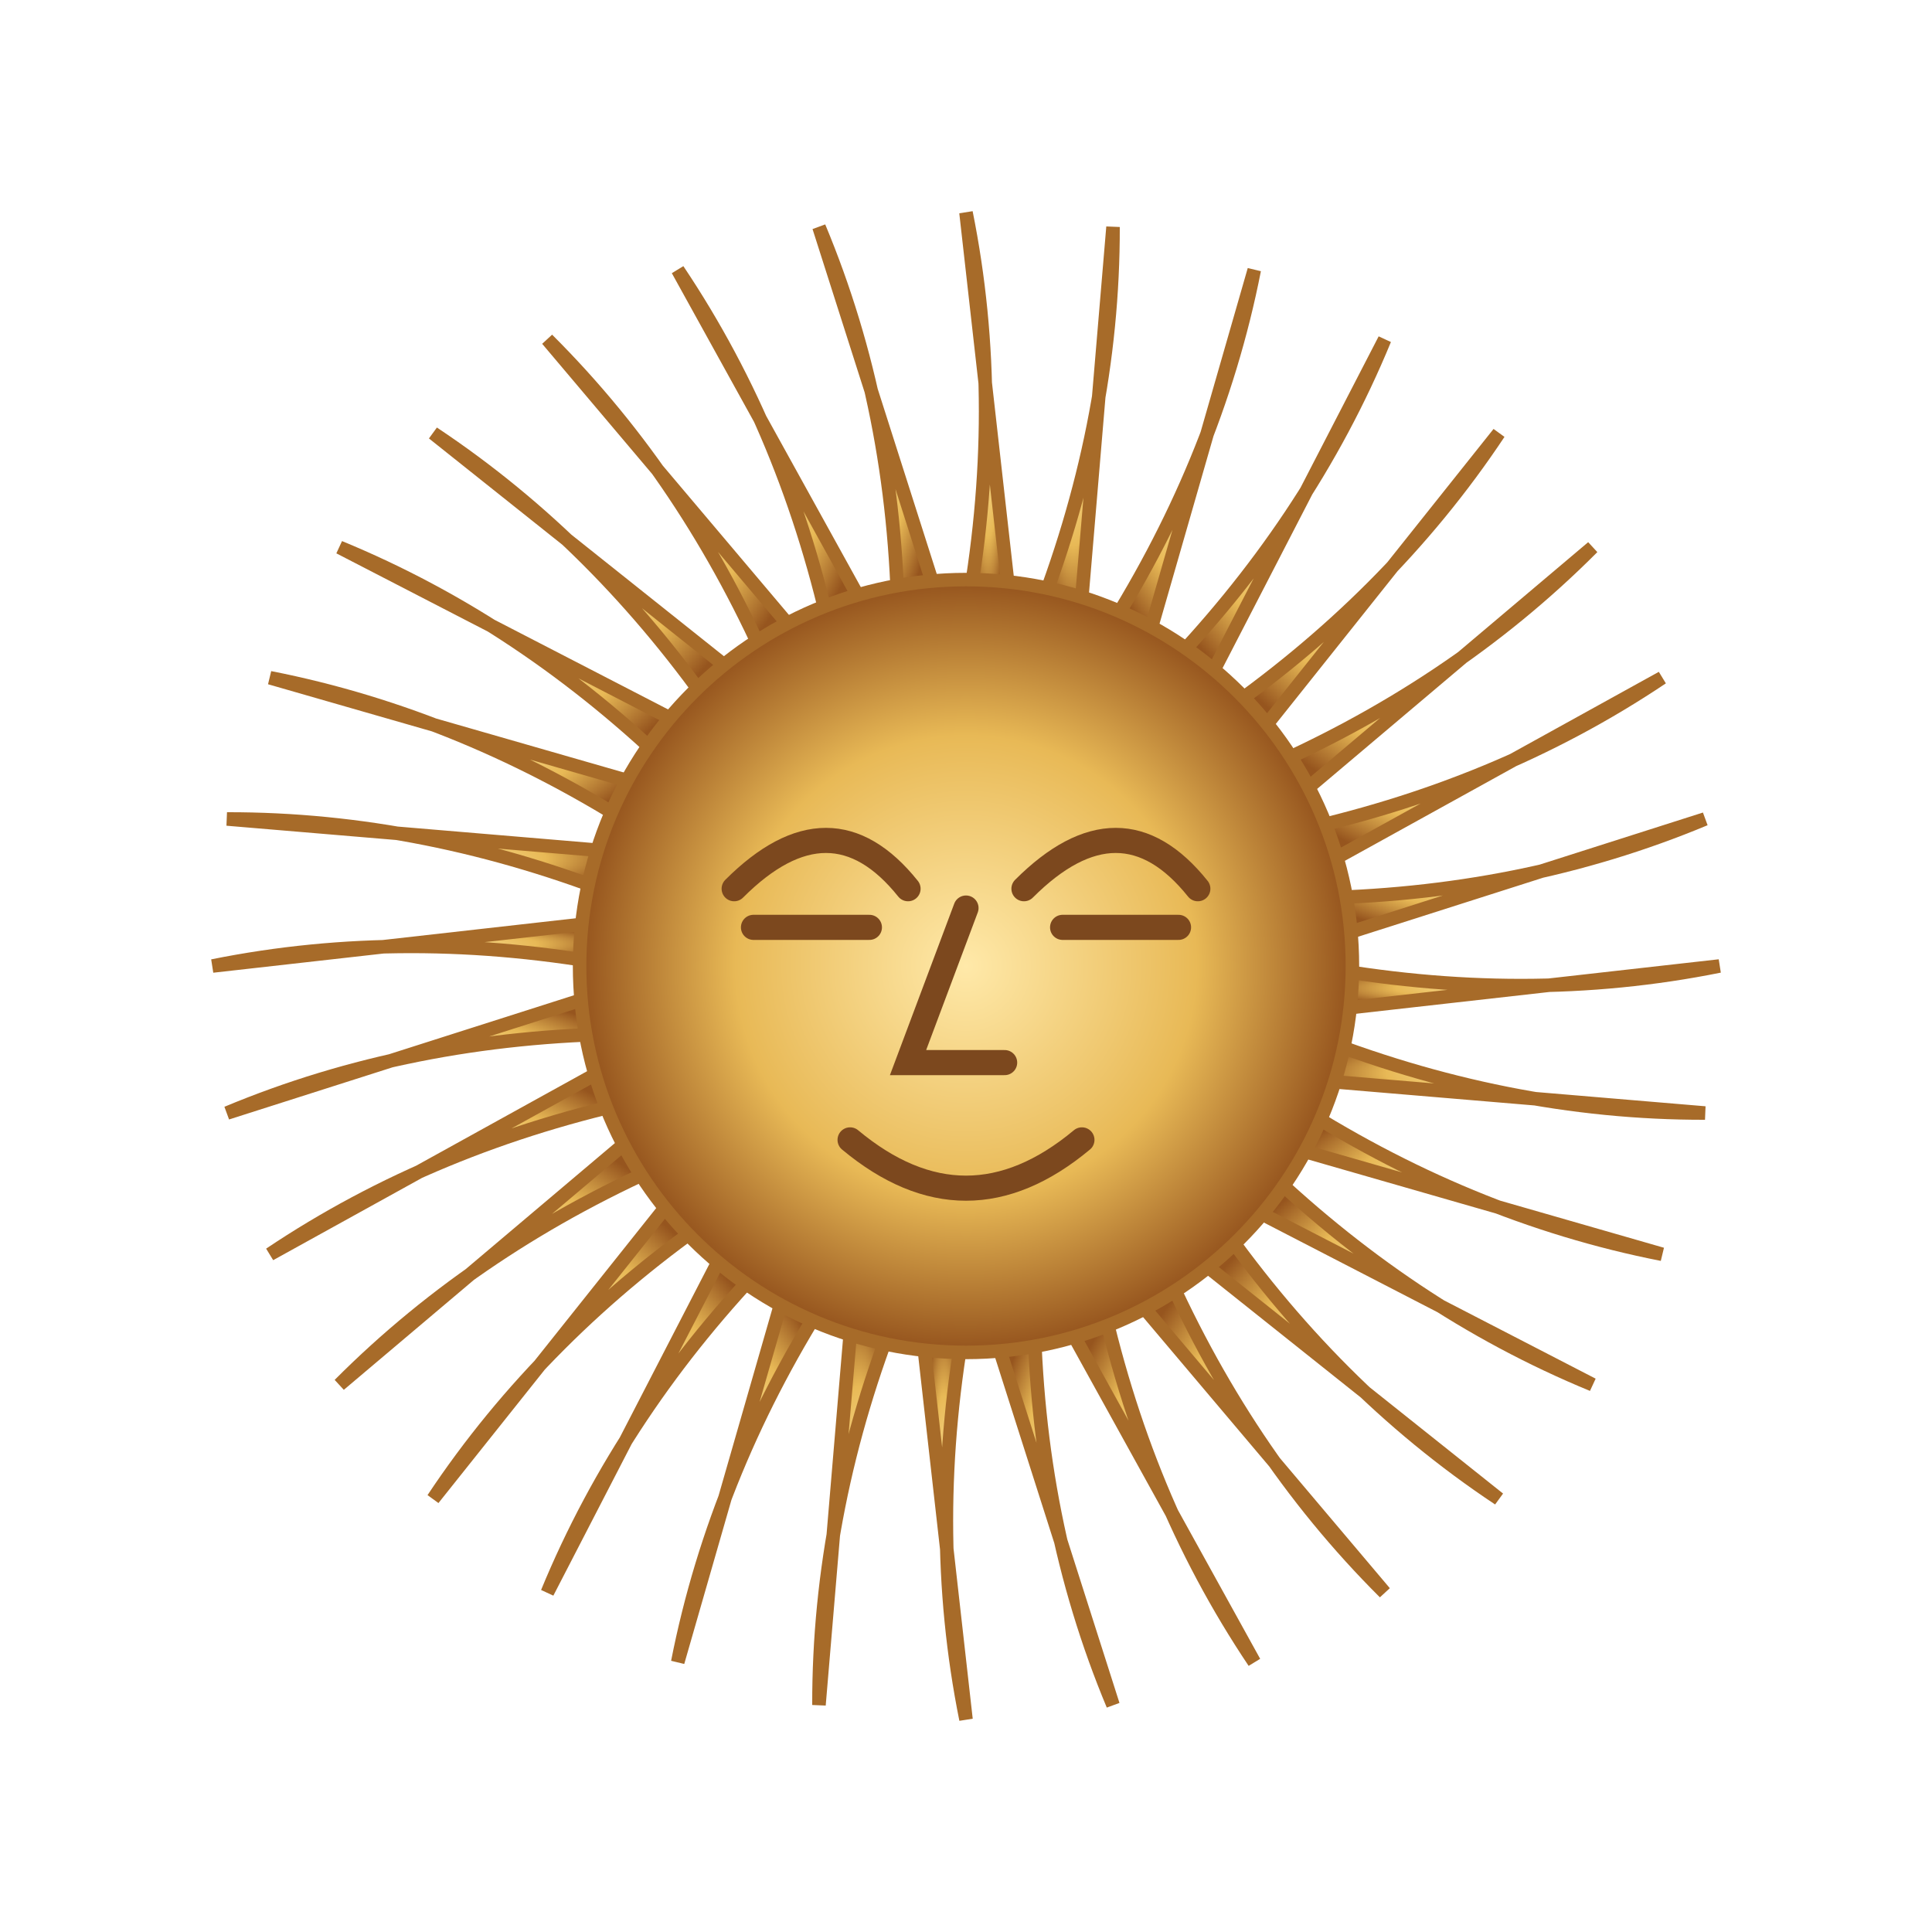
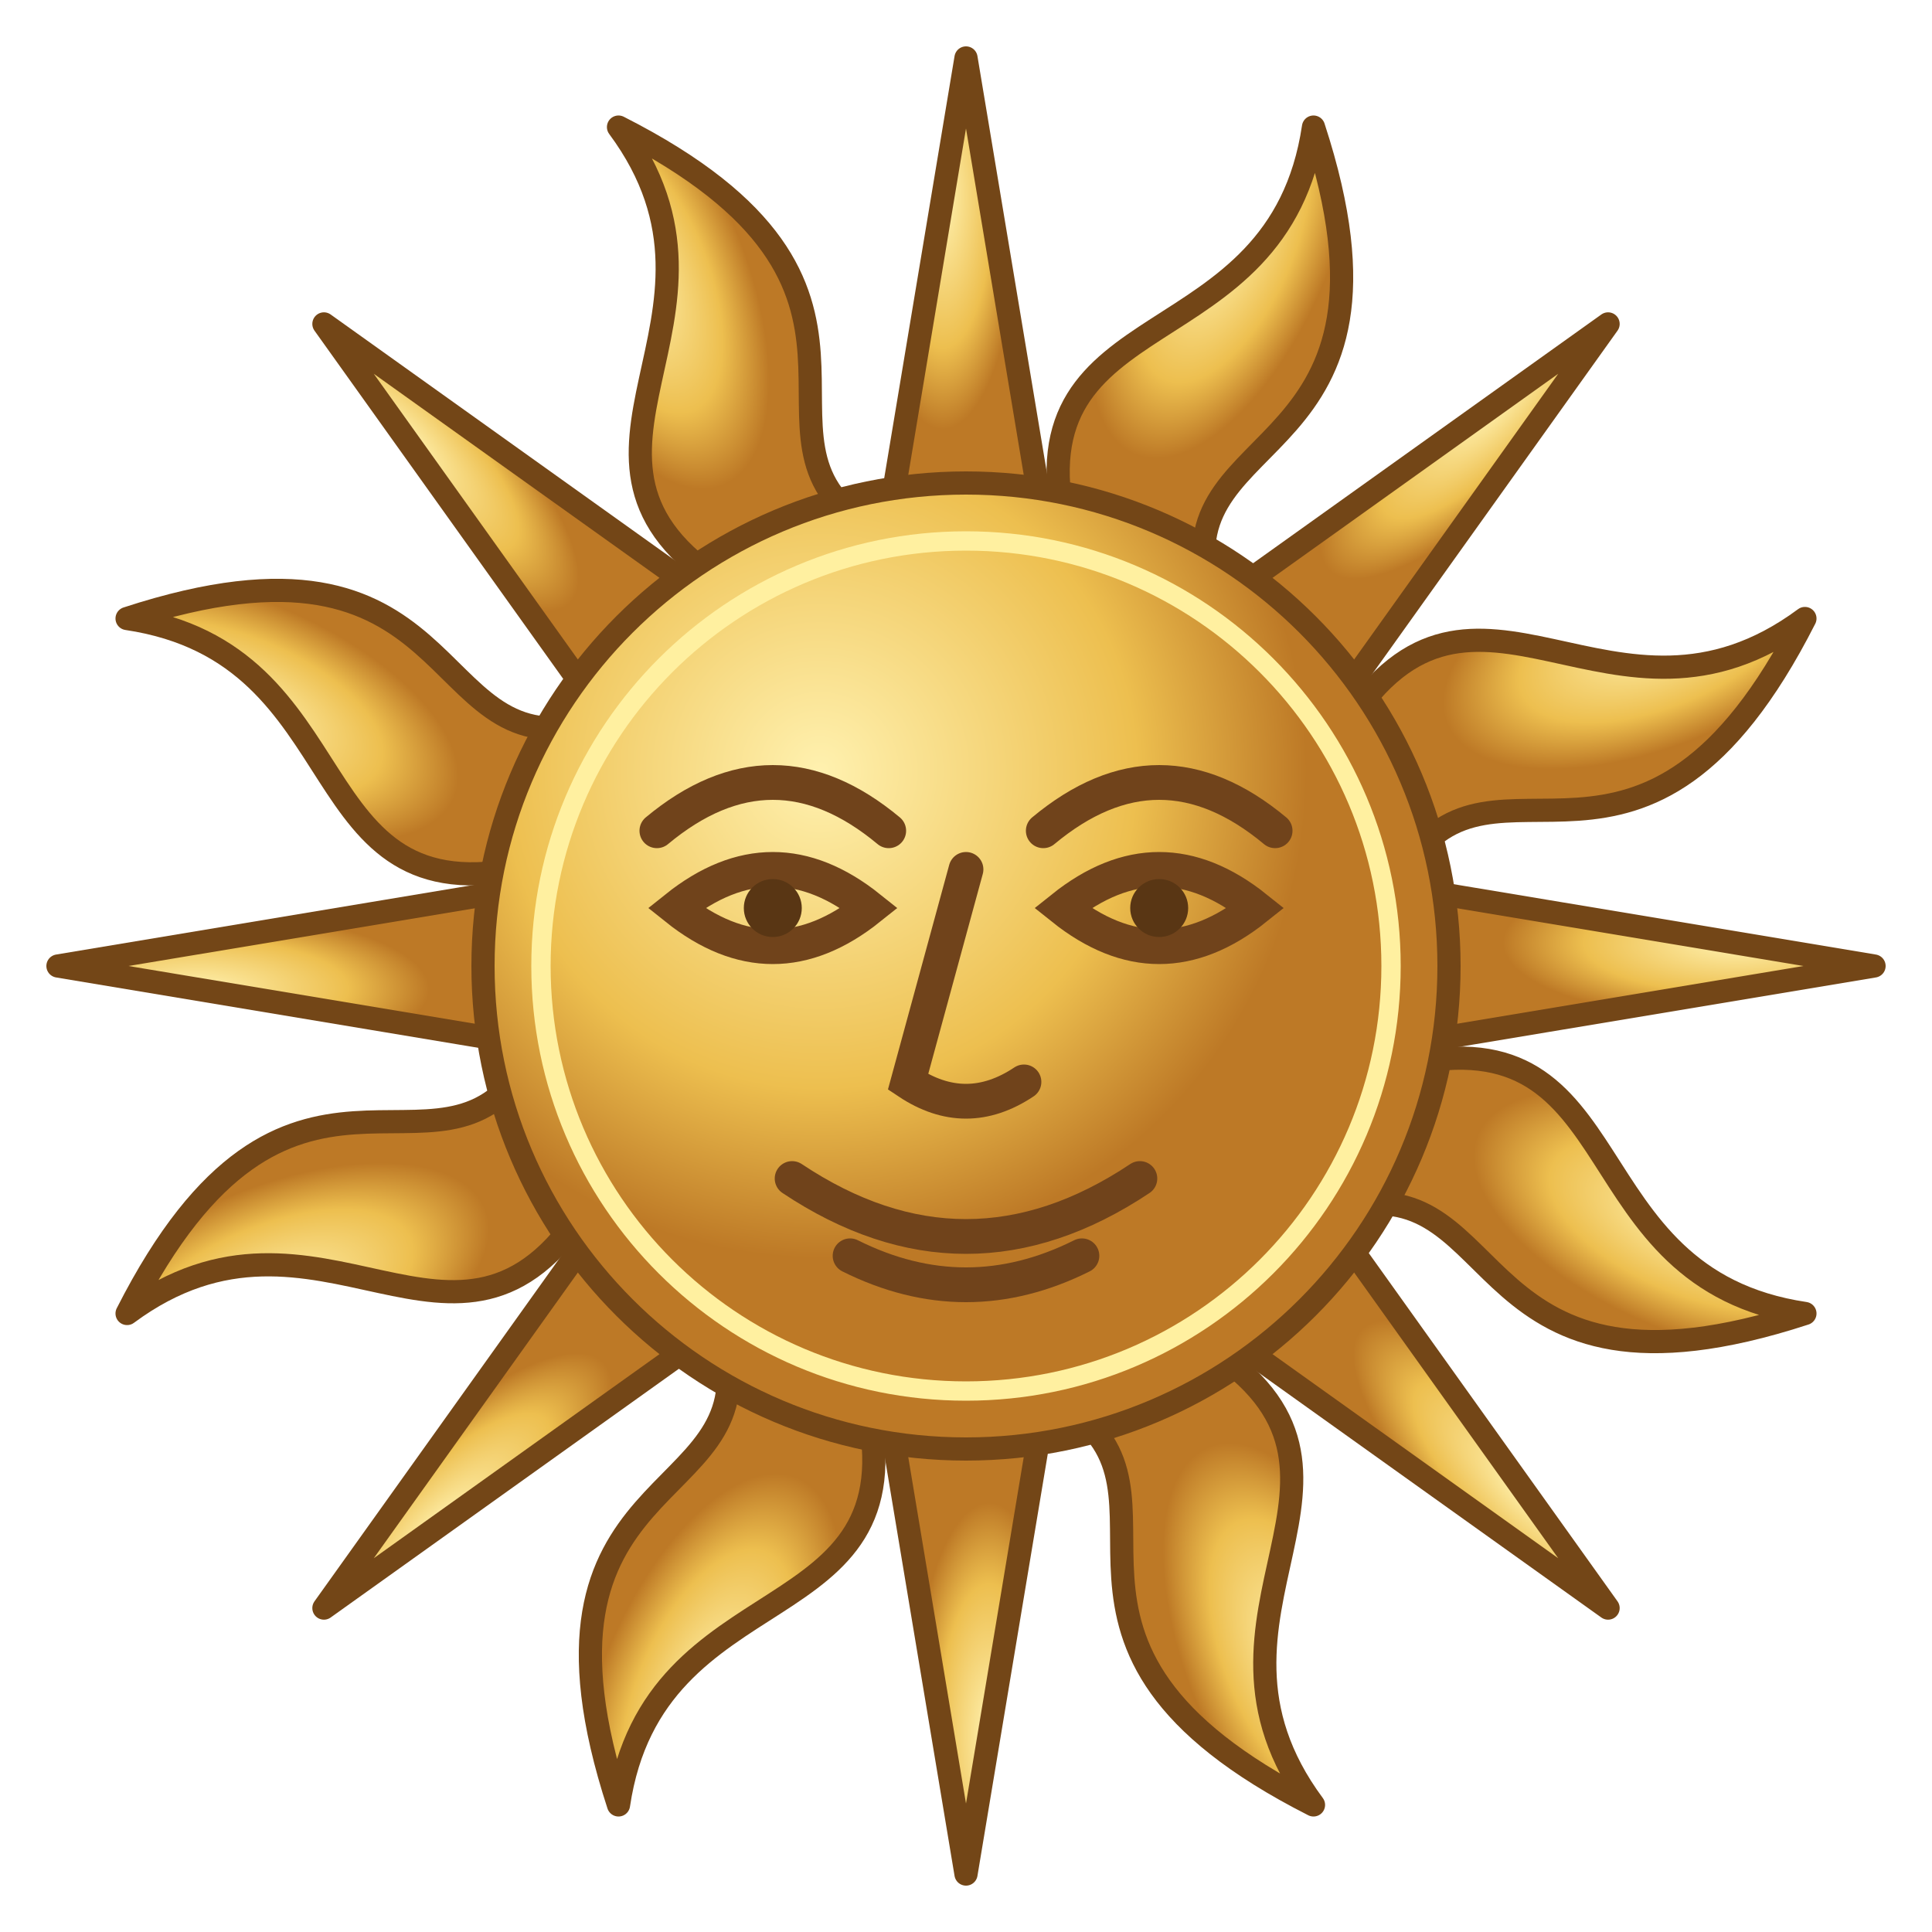
<svg xmlns="http://www.w3.org/2000/svg" viewBox="0 0 100 100">
  <defs>
-     <radialGradient id="s">
-       <stop stop-color="#ffe9a9" />
-       <stop offset=".6" stop-color="#e8b956" />
-       <stop offset="1" stop-color="#96551e" />
+     <radialGradient id="gold" cx=".35" cy=".3">
+       <stop stop-color="#fff1af" />
+       <stop offset=".65" stop-color="#edbf4f" />
+       <stop offset="1" stop-color="#bd7926" />
    </radialGradient>
  </defs>
-   <g fill="url(#s)" stroke="#a76b29" stroke-width=".7">
-     <path d="M68.00 50.00 Q78.93 52.03 89.00 50.00 L68.86 52.27Z" />
-     <path d="M67.65 53.51 Q77.98 57.63 88.25 57.61 L68.06 55.91Z" />
-     <path d="M66.63 56.89 Q75.95 62.94 86.03 64.92 L66.56 59.32Z" />
-     <path d="M64.97 60.00 Q72.93 67.76 82.43 71.67 L64.42 62.37Z" />
-     <path d="M62.73 62.73 Q69.02 71.89 77.58 77.58 L61.73 64.95Z" />
-     <path d="M60.00 64.97 Q64.39 75.18 71.67 82.43 L58.59 66.95Z" />
-     <path d="M56.89 66.63 Q59.20 77.50 64.92 86.03 L55.12 68.30Z" />
-     <path d="M53.51 67.65 Q53.65 78.77 57.61 88.25 L51.45 68.94Z" />
-     <path d="M50.00 68.00 Q47.97 78.93 50.00 89.00 L47.73 68.86Z" />
-     <path d="M46.49 67.65 Q42.37 77.98 42.39 88.25 L44.09 68.06Z" />
-     <path d="M43.11 66.63 Q37.06 75.95 35.08 86.03 L40.68 66.56Z" />
-     <path d="M40.00 64.97 Q32.24 72.93 28.33 82.43 L37.63 64.42Z" />
-     <path d="M37.27 62.73 Q28.11 69.02 22.42 77.58 L35.05 61.73Z" />
-     <path d="M35.03 60.00 Q24.82 64.39 17.57 71.67 L33.05 58.59Z" />
-     <path d="M33.37 56.89 Q22.50 59.20 13.97 64.92 L31.70 55.12Z" />
-     <path d="M32.35 53.51 Q21.23 53.65 11.75 57.61 L31.06 51.45Z" />
-     <path d="M32.00 50.00 Q21.07 47.97 11.00 50.00 L31.14 47.73Z" />
-     <path d="M32.35 46.49 Q22.02 42.37 11.75 42.39 L31.94 44.09Z" />
-     <path d="M33.37 43.11 Q24.05 37.06 13.97 35.08 L33.44 40.68Z" />
-     <path d="M35.03 40.00 Q27.07 32.24 17.57 28.33 L35.58 37.63Z" />
-     <path d="M37.27 37.27 Q30.98 28.11 22.42 22.42 L38.27 35.05Z" />
-     <path d="M40.00 35.03 Q35.61 24.82 28.33 17.57 L41.41 33.05Z" />
-     <path d="M43.11 33.37 Q40.80 22.50 35.08 13.97 L44.88 31.70Z" />
-     <path d="M46.49 32.35 Q46.35 21.23 42.39 11.75 L48.55 31.06Z" />
-     <path d="M50.00 32.00 Q52.03 21.07 50.00 11.00 L52.27 31.14Z" />
-     <path d="M53.51 32.35 Q57.63 22.02 57.61 11.75 L55.91 31.94Z" />
-     <path d="M56.89 33.37 Q62.94 24.05 64.92 13.97 L59.32 33.44Z" />
-     <path d="M60.00 35.03 Q67.76 27.07 71.67 17.57 L62.37 35.58Z" />
-     <path d="M62.73 37.27 Q71.89 30.98 77.58 22.42 L64.95 38.27Z" />
-     <path d="M64.97 40.00 Q75.18 35.61 82.43 28.33 L66.95 41.41Z" />
-     <path d="M66.63 43.11 Q77.50 40.80 86.03 35.08 L68.30 44.88Z" />
-     <path d="M67.65 46.49 Q78.77 46.35 88.25 42.39 L68.94 48.55Z" />
-     <circle cx="50" cy="50" r="20" />
+   <g fill="url(#gold)" stroke="#734617" stroke-width="1.2" stroke-linejoin="round">
+     <path d="M46 27 L50 3 L54 27Z" transform="rotate(0 50 50)" />
+     <path d="M46 27 C39 17 53 15 50 3 C62 17 49 20 54 27Z" transform="rotate(22.5 50 50)" />
+     <path d="M46 27 L50 3 L54 27Z" transform="rotate(45 50 50)" />
+     <path d="M46 27 C39 17 53 15 50 3 C62 17 49 20 54 27Z" transform="rotate(67.5 50 50)" />
+     <path d="M46 27 L50 3 L54 27Z" transform="rotate(90 50 50)" />
+     <path d="M46 27 C39 17 53 15 50 3 C62 17 49 20 54 27Z" transform="rotate(112.5 50 50)" />
+     <path d="M46 27 L50 3 L54 27Z" transform="rotate(135 50 50)" />
+     <path d="M46 27 C39 17 53 15 50 3 C62 17 49 20 54 27Z" transform="rotate(157.5 50 50)" />
+     <path d="M46 27 L50 3 L54 27Z" transform="rotate(180 50 50)" />
+     <path d="M46 27 C39 17 53 15 50 3 C62 17 49 20 54 27Z" transform="rotate(202.5 50 50)" />
+     <path d="M46 27 L50 3 L54 27Z" transform="rotate(225 50 50)" />
+     <path d="M46 27 C39 17 53 15 50 3 C62 17 49 20 54 27Z" transform="rotate(247.5 50 50)" />
+     <path d="M46 27 L50 3 L54 27Z" transform="rotate(270 50 50)" />
+     <path d="M46 27 C39 17 53 15 50 3 C62 17 49 20 54 27Z" transform="rotate(292.5 50 50)" />
+     <path d="M46 27 L50 3 L54 27Z" transform="rotate(315 50 50)" />
+     <path d="M46 27 C39 17 53 15 50 3 C62 17 49 20 54 27Z" transform="rotate(337.5 50 50)" />
+     <circle cx="50" cy="50" r="25" />
  </g>
-   <g stroke="#7c481e" fill="none" stroke-width="1.3" stroke-linecap="round">
-     <path d="M38 46q5-5 9 0m6 0q5-5 9 0M39 48h6m10 0h6m-11-1-3 8h5m-8 4q6 5 12 0" />
+   <circle cx="50" cy="50" r="22" fill="none" stroke="#fff0a0" stroke-width="1" />
+   <g fill="none" stroke="#70431b" stroke-width="1.8" stroke-linecap="round">
+     <path d="M34 43q6-5 12 0M54 43q6-5 12 0M35 47q5-4 10 0q-5 4-10 0ZM55 47q5-4 10 0q-5 4-10 0ZM50 45l-3 11q3 2 6 0M41 61q9 6 18 0M44 65q6 3 12 0" />
+   </g>
+   <g fill="#593614">
+     <circle cx="40" cy="47" r="1.5" />
+     <circle cx="60" cy="47" r="1.5" />
  </g>
</svg>
